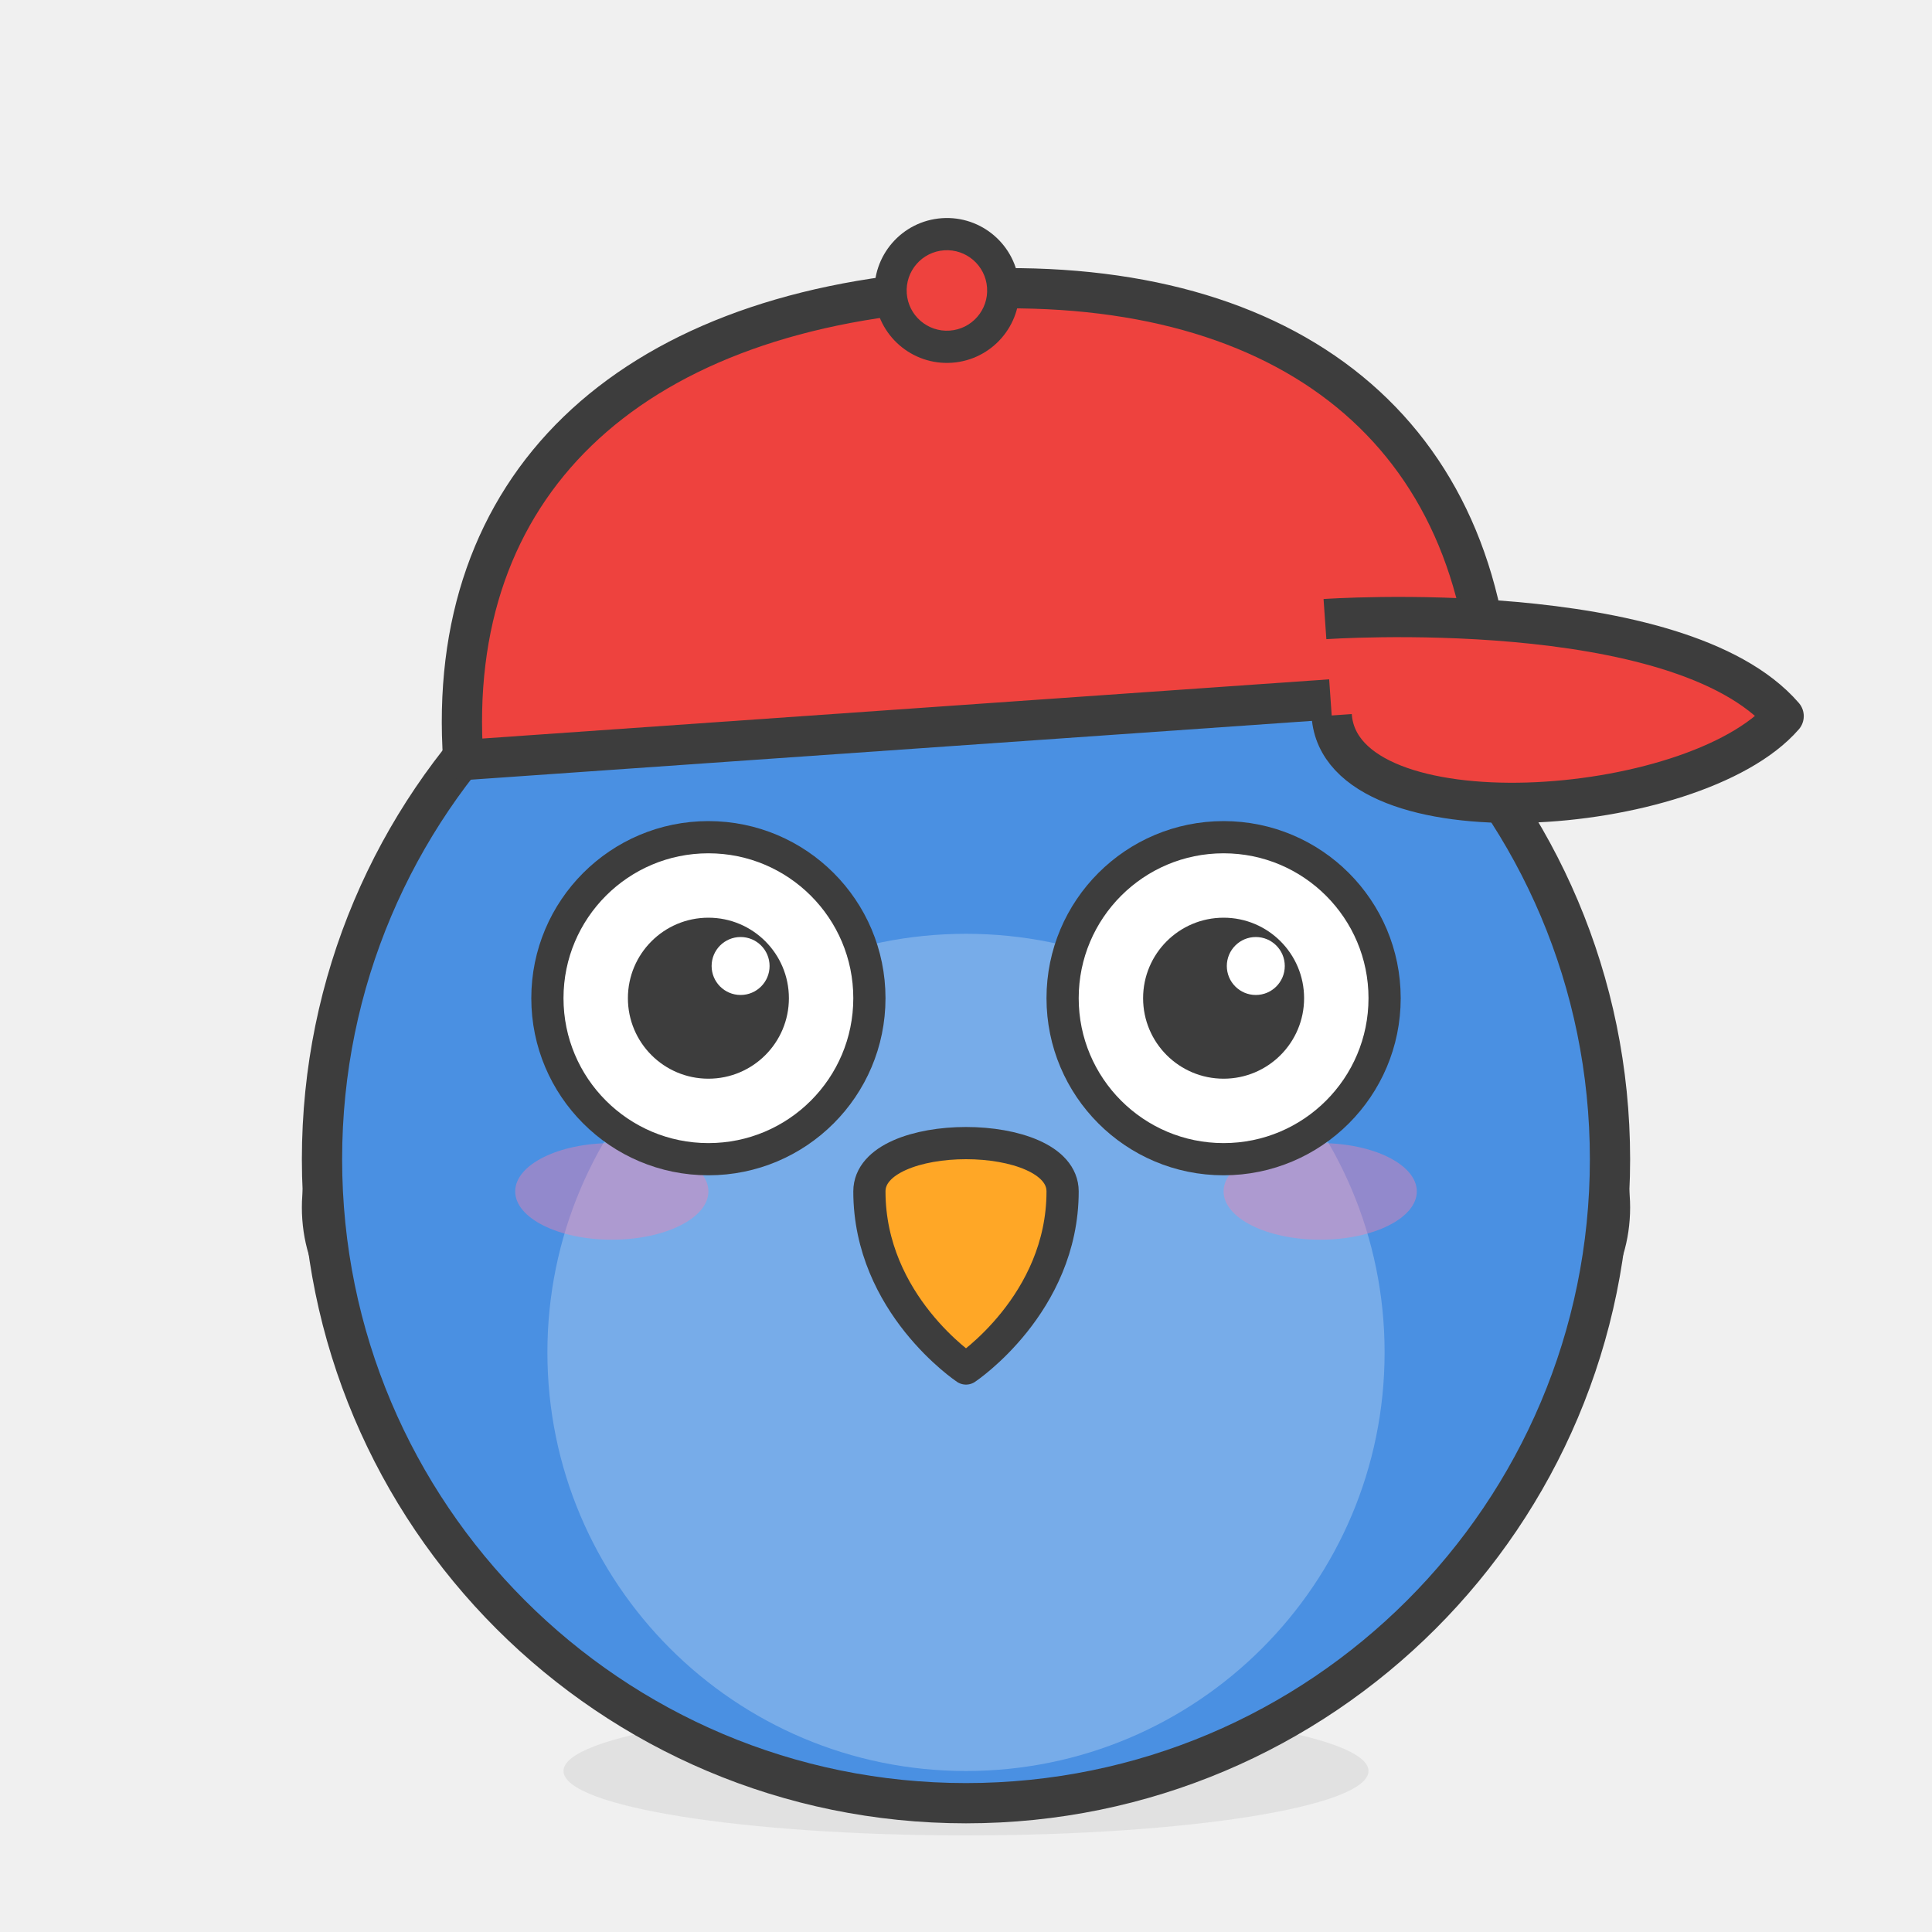
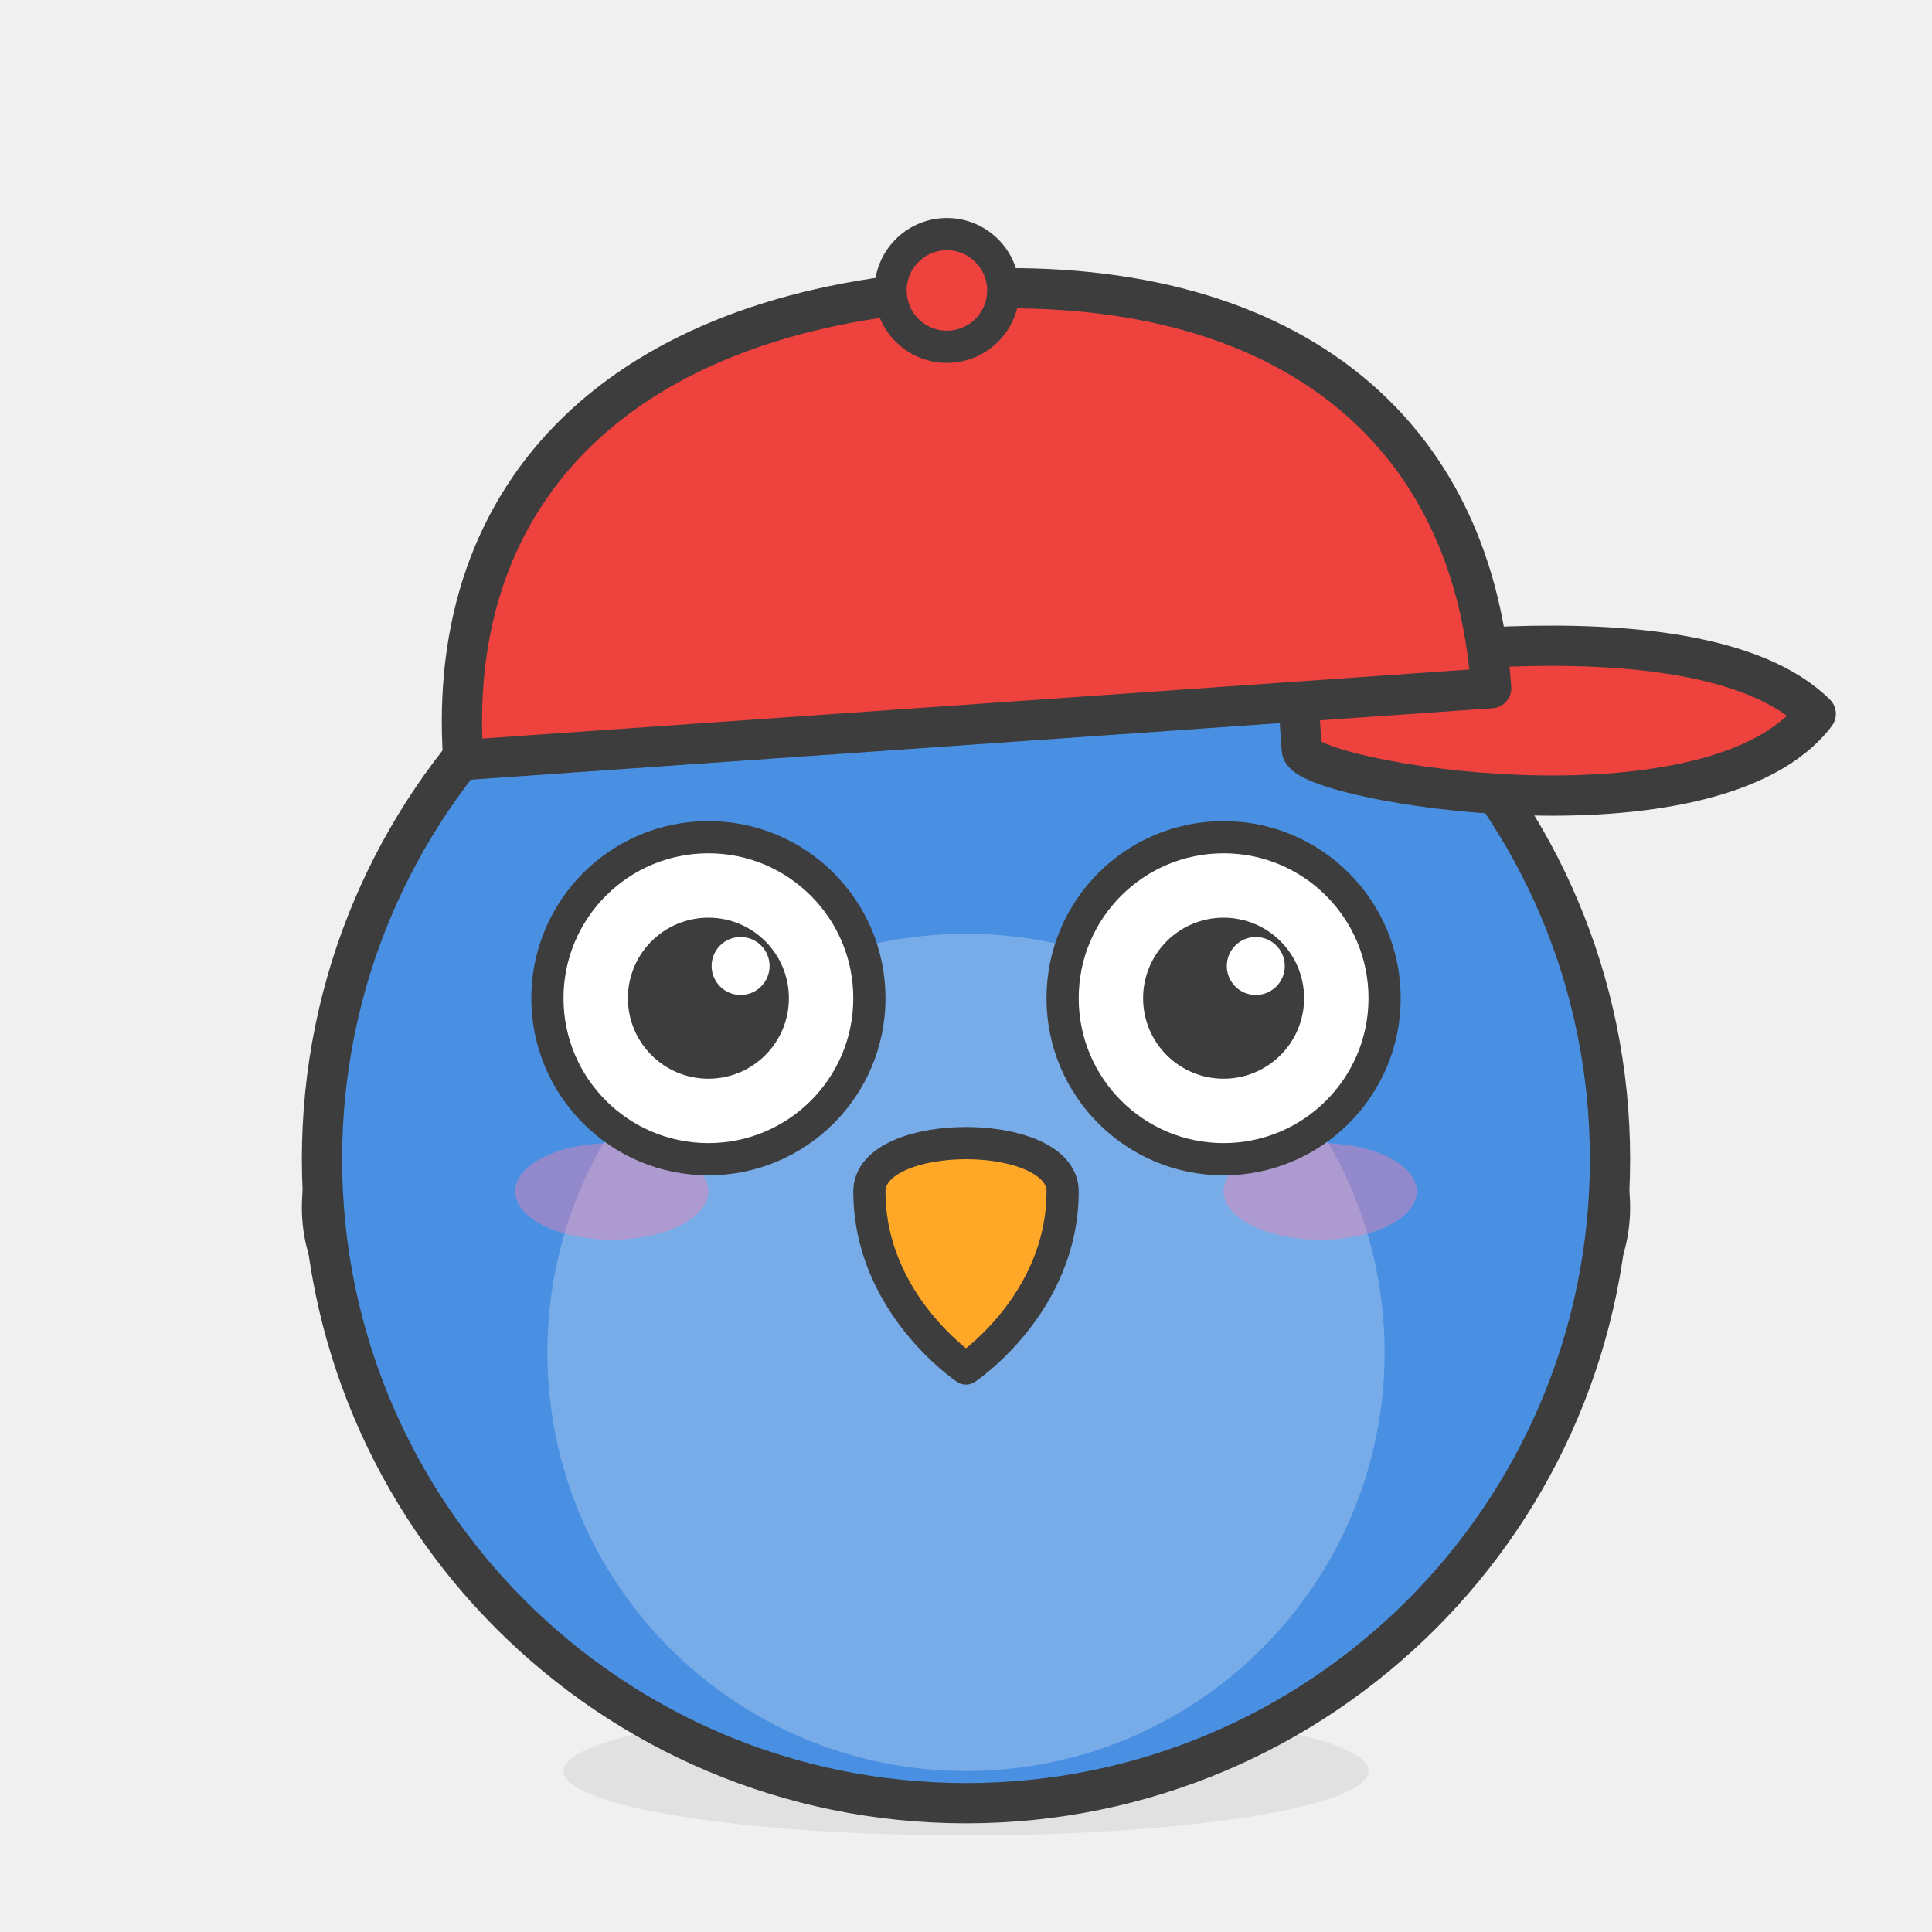
<svg xmlns="http://www.w3.org/2000/svg" width="120" height="120" viewBox="0 0 120 120" fill="none">
  <ellipse cx="60" cy="110" rx="25" ry="4" fill="#3D3D3D" fill-opacity="0.08" />
  <g>
    <path d="M48 102C48 106 46 108 42 108M48 102C48 106 51 108 54 108" stroke="#3D3D3D" stroke-width="1.8" stroke-linecap="round" />
    <path d="M72 102C72 106 70 108 66 108M72 102C72 106 75 108 78 108" stroke="#3D3D3D" stroke-width="1.8" stroke-linecap="round" />
    <path d="M26 68C18 68 18 82 26 82" stroke="#3D3D3D" stroke-width="2.5" stroke-linecap="round" />
    <path d="M94 68C102 68 102 82 94 82" stroke="#3D3D3D" stroke-width="2.5" stroke-linecap="round" />
    <circle cx="60" cy="72" r="40" fill="#4A90E2" stroke="#3D3D3D" stroke-width="2.5" />
    <circle cx="60" cy="84" r="26" fill="white" fill-opacity="0.25" />
    <ellipse cx="38" cy="74" rx="6" ry="3" fill="#FF80AB" fill-opacity="0.4" />
    <ellipse cx="82" cy="74" rx="6" ry="3" fill="#FF80AB" fill-opacity="0.4" />
    <g>
      <circle cx="44" cy="62" r="10" fill="white" stroke="#3D3D3D" stroke-width="2" />
      <circle cx="44" cy="62" r="5" fill="#3D3D3D" />
      <circle cx="46" cy="60" r="1.8" fill="white" />
      <circle cx="76" cy="62" r="10" fill="white" stroke="#3D3D3D" stroke-width="2" />
      <circle cx="76" cy="62" r="5" fill="#3D3D3D" />
      <circle cx="78" cy="60" r="1.8" fill="white" />
    </g>
    <path d="M54 74C54 70 66 70 66 74C66 81 60 85 60 85C60 85 54 81 54 74Z" fill="#FFA726" stroke="#3D3D3D" stroke-width="2" stroke-linejoin="round" />
    <g transform="rotate(-4, 60, 35)">
+       <path d="M80 43C80 43 105 40 112 48C105 56 80 50 80 48Z" fill="#EE423E" stroke="#3D3D3D" stroke-width="2.5" stroke-linejoin="round" />
      <path d="M28 45C28 28 40 18 60 18C80 18 92 28 92 45H28Z" fill="#EE423E" stroke="#3D3D3D" stroke-width="2.5" stroke-linejoin="round" />
-       <path d="M82 40C82 40 104 40 110 48C104 54 82 54 82 46" fill="#EE423E" stroke="#3D3D3D" stroke-width="2.5" stroke-linejoin="round" />
      <circle cx="60" cy="18" r="4.5" fill="#3D3D3D" />
      <circle cx="60" cy="18" r="2.5" fill="#EE423E" />
    </g>
  </g>
</svg>
